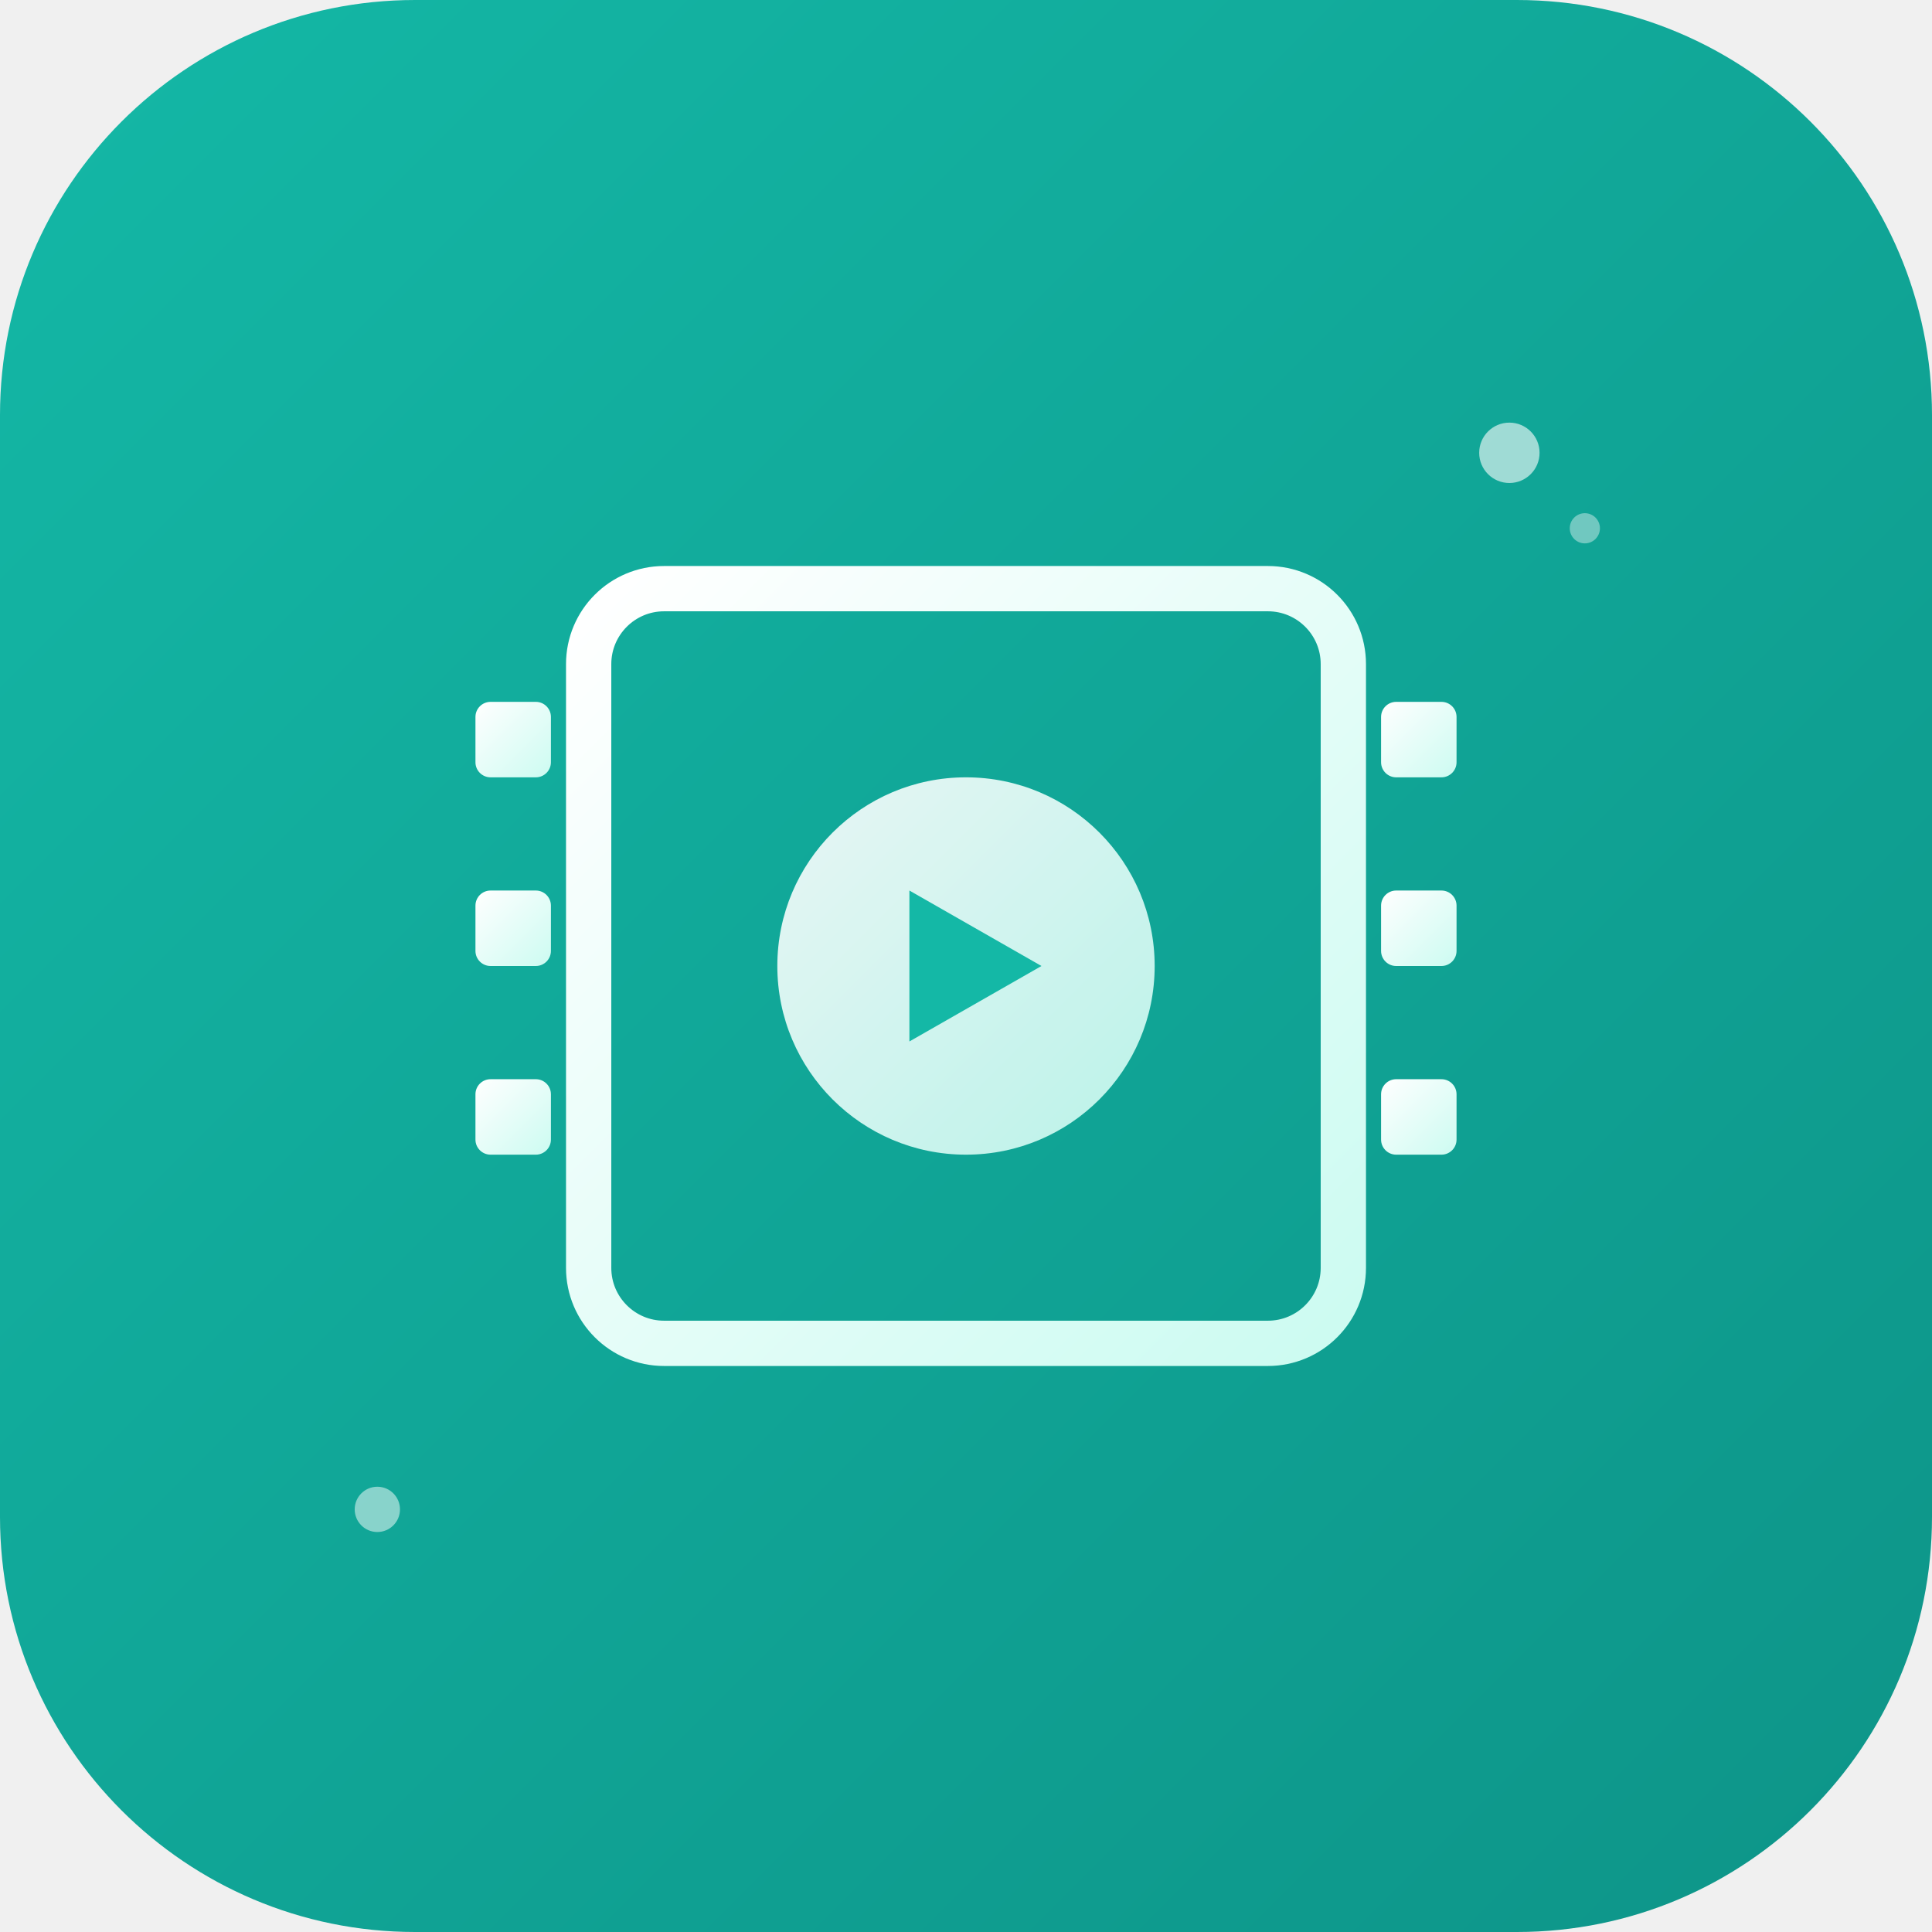
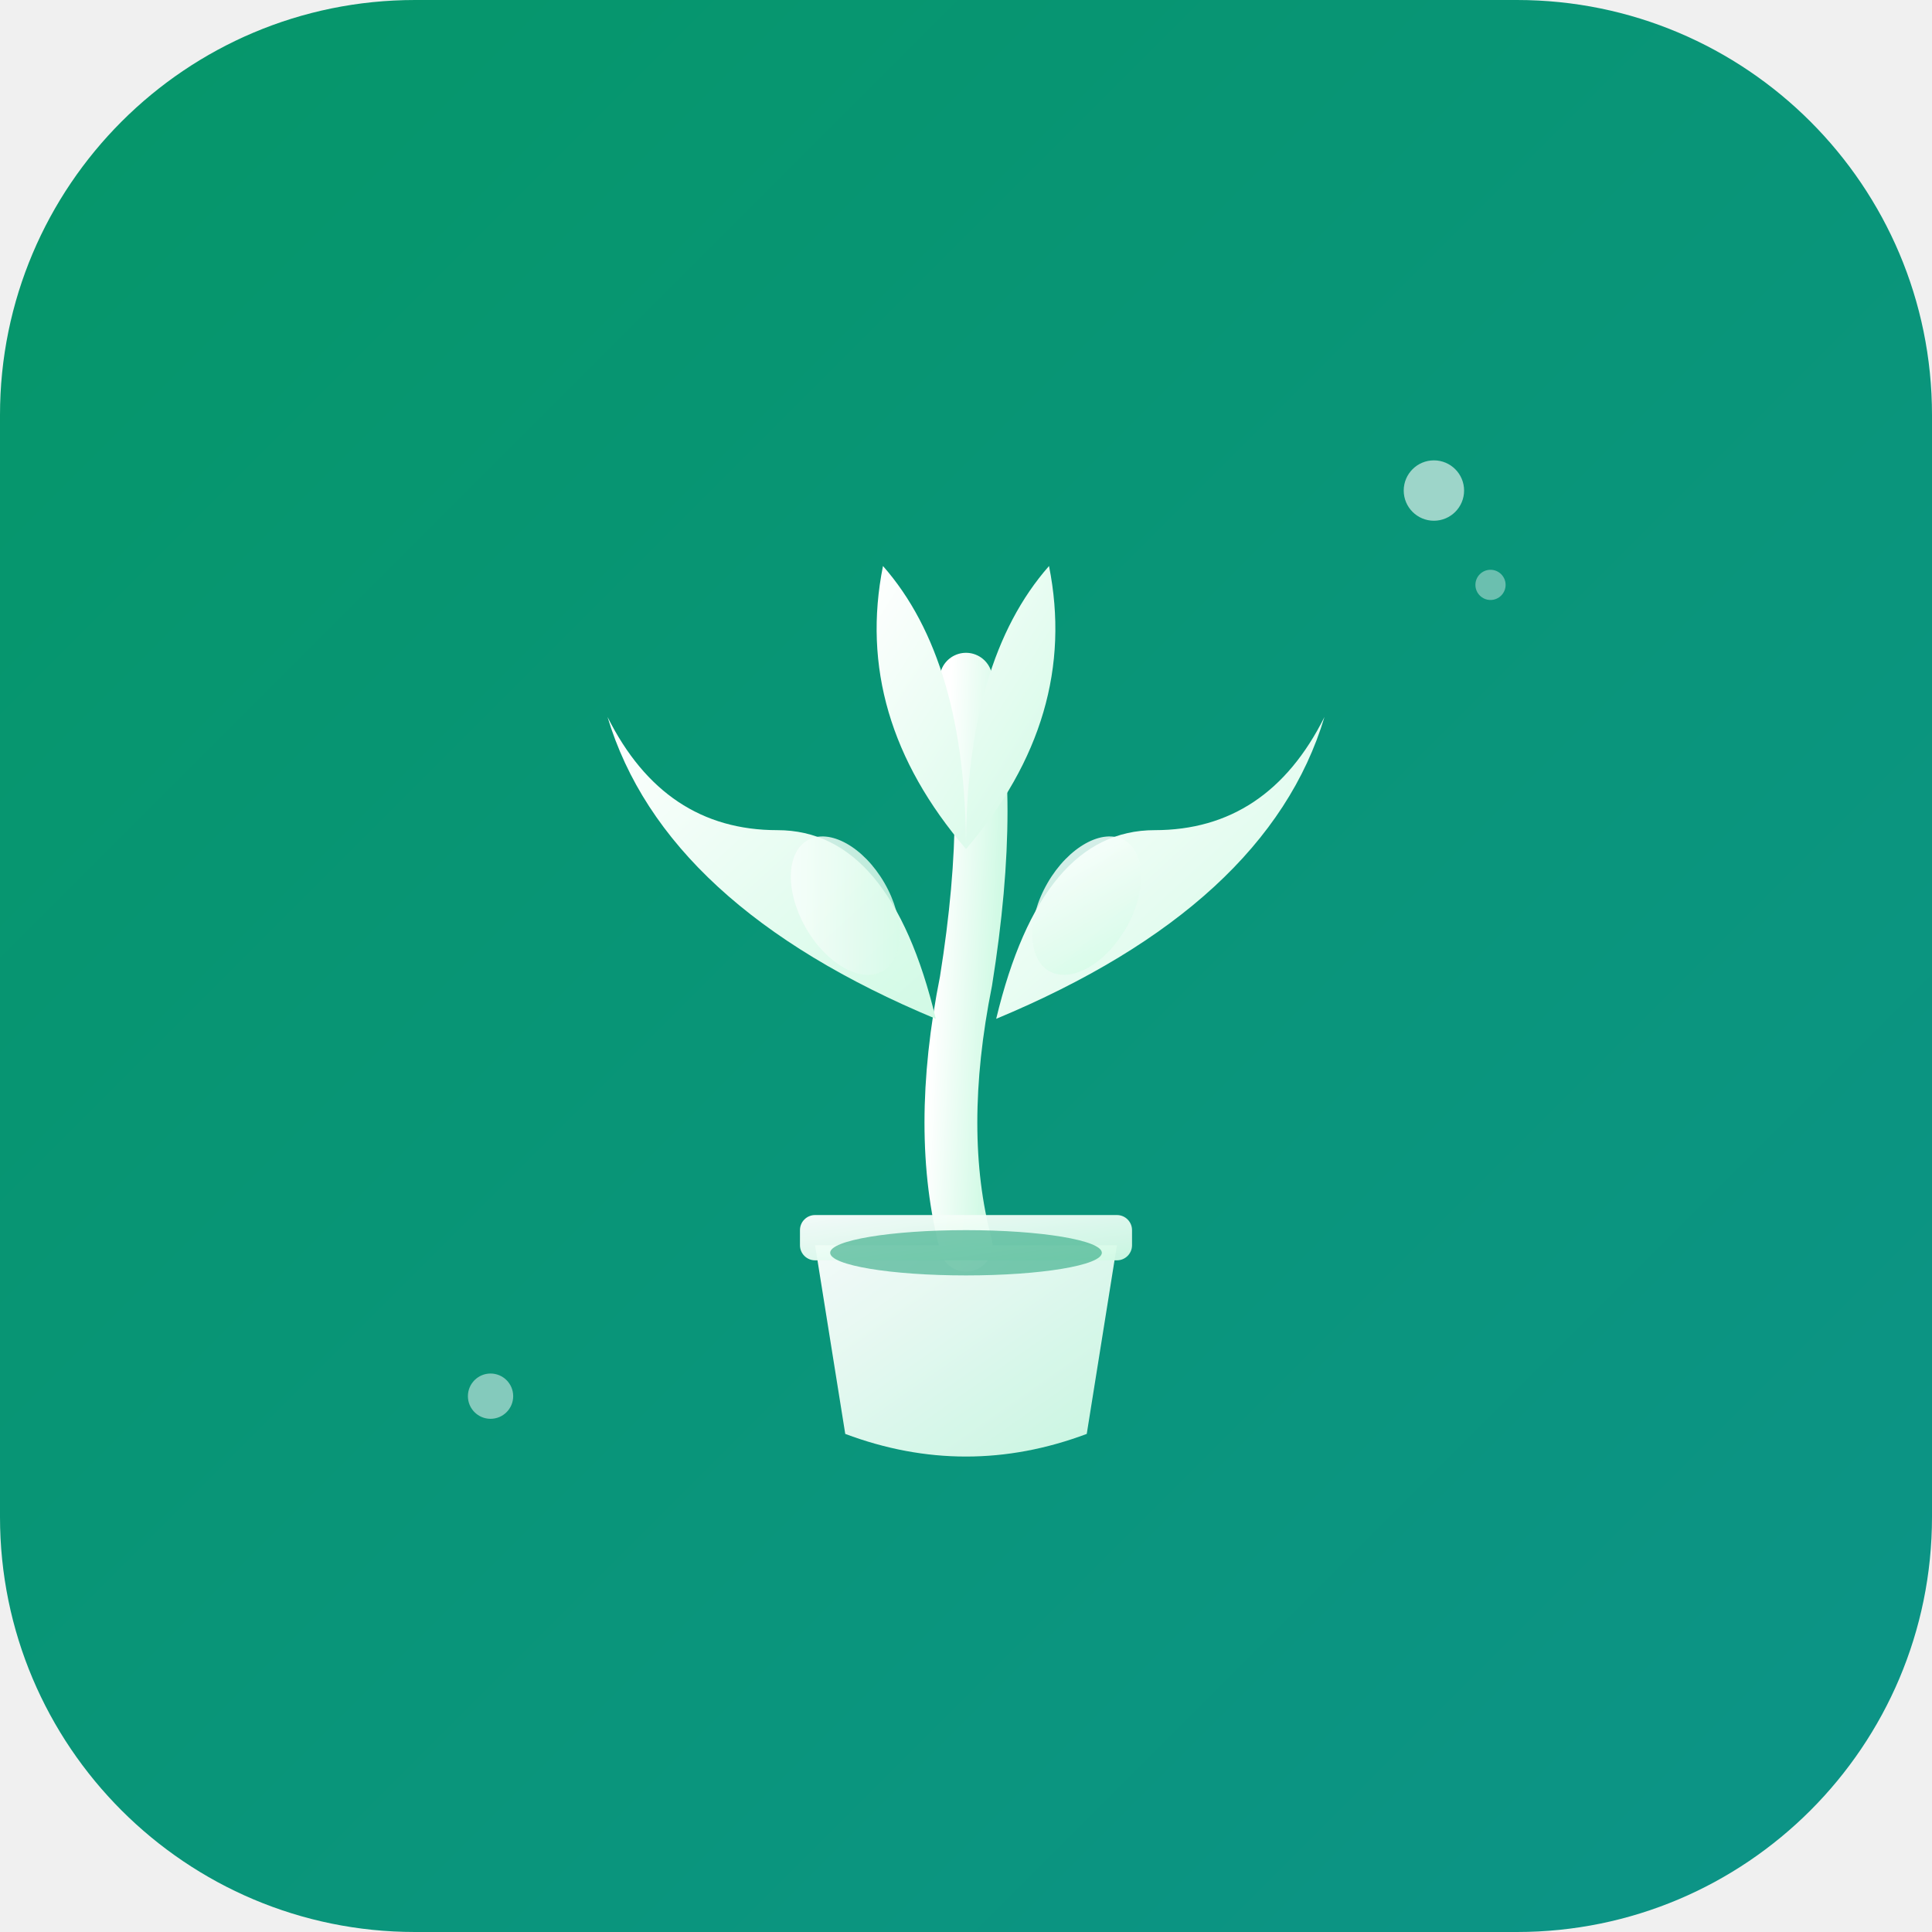
<svg xmlns="http://www.w3.org/2000/svg" width="512" height="512" viewBox="0 0 512 512" fill="none">
  <defs>
    <linearGradient id="bgGradient" x1="0%" y1="0%" x2="100%" y2="100%">
-       <stop offset="0%" style="stop-color:#14b8a6;stop-opacity:1" />
-       <stop offset="100%" style="stop-color:#0d9488;stop-opacity:1" />
+       <stop offset="0%" style="stop-color:#059669" />
+       <stop offset="100%" style="stop-color:#0d9488" />
    </linearGradient>
    <linearGradient id="iconGradient" x1="0%" y1="0%" x2="100%" y2="100%">
-       <stop offset="0%" style="stop-color:#ffffff;stop-opacity:1" />
-       <stop offset="100%" style="stop-color:#ccfbf1;stop-opacity:1" />
+       <stop offset="0%" style="stop-color:#ffffff" />
+       <stop offset="100%" style="stop-color:#d1fae5" />
    </linearGradient>
  </defs>
  <rect width="512" height="512" rx="110" fill="url(#bgGradient)" />
-   <g transform="translate(106, 106)">
-     <rect x="50" y="50" width="200" height="200" rx="20" fill="none" stroke="url(#iconGradient)" stroke-width="12" />
-     <rect x="20" y="80" width="20" height="20" rx="4" fill="url(#iconGradient)" />
-     <rect x="20" y="130" width="20" height="20" rx="4" fill="url(#iconGradient)" />
-     <rect x="20" y="180" width="20" height="20" rx="4" fill="url(#iconGradient)" />
-     <rect x="260" y="80" width="20" height="20" rx="4" fill="url(#iconGradient)" />
-     <rect x="260" y="130" width="20" height="20" rx="4" fill="url(#iconGradient)" />
-     <rect x="260" y="180" width="20" height="20" rx="4" fill="url(#iconGradient)" />
-     <circle cx="150" cy="150" r="50" fill="url(#iconGradient)" opacity="0.9" />
-     <path d="M 135 130 L 135 170 L 170 150 Z" fill="#14b8a6" />
+   <g transform="translate(256, 270)">
+     <path d="M0 60 Q-8 30, 0 -10 Q8 -60, 0 -90" stroke="url(#iconGradient)" stroke-width="14" stroke-linecap="round" fill="none" />
+     <path d="M-8 0 Q-80 -30, -95 -80 Q-80 -50, -50 -50 Q-20 -50, -8 0" fill="url(#iconGradient)" />
+     <path d="M8 0 Q80 -30, 95 -80 Q80 -50, 50 -50 Q20 -50, 8 0" fill="url(#iconGradient)" />
+     <path d="M0 -45 Q-30 -80, -22 -120 Q0 -95, 0 -45 Q0 -95, 22 -120 Q30 -80, 0 -45" fill="url(#iconGradient)" />
+     <ellipse cx="-32" cy="-30" rx="12" ry="20" fill="url(#iconGradient)" transform="rotate(-30 -32 -30)" opacity="0.85" />
+     <ellipse cx="32" cy="-30" rx="12" ry="20" fill="url(#iconGradient)" transform="rotate(30 32 -30)" opacity="0.85" />
+     <path d="M-40 60 L-32 110 Q0 122, 32 110 L40 60 Z" fill="url(#iconGradient)" opacity="0.95" />
+     <rect x="-44" y="52" width="88" height="12" rx="4" fill="url(#iconGradient)" opacity="0.95" />
+     <ellipse cx="0" cy="62" rx="36" ry="6" fill="#059669" opacity="0.5" />
  </g>
-   <circle cx="400" cy="120" r="8" fill="white" opacity="0.6" />
-   <circle cx="420" cy="140" r="4" fill="white" opacity="0.4" />
-   <circle cx="100" cy="400" r="6" fill="white" opacity="0.5" />
+   <circle cx="380" cy="130" r="8" fill="white" opacity="0.6" />
+   <circle cx="395" cy="155" r="4" fill="white" opacity="0.4" />
+   <circle cx="130" cy="370" r="6" fill="white" opacity="0.5" />
</svg>
